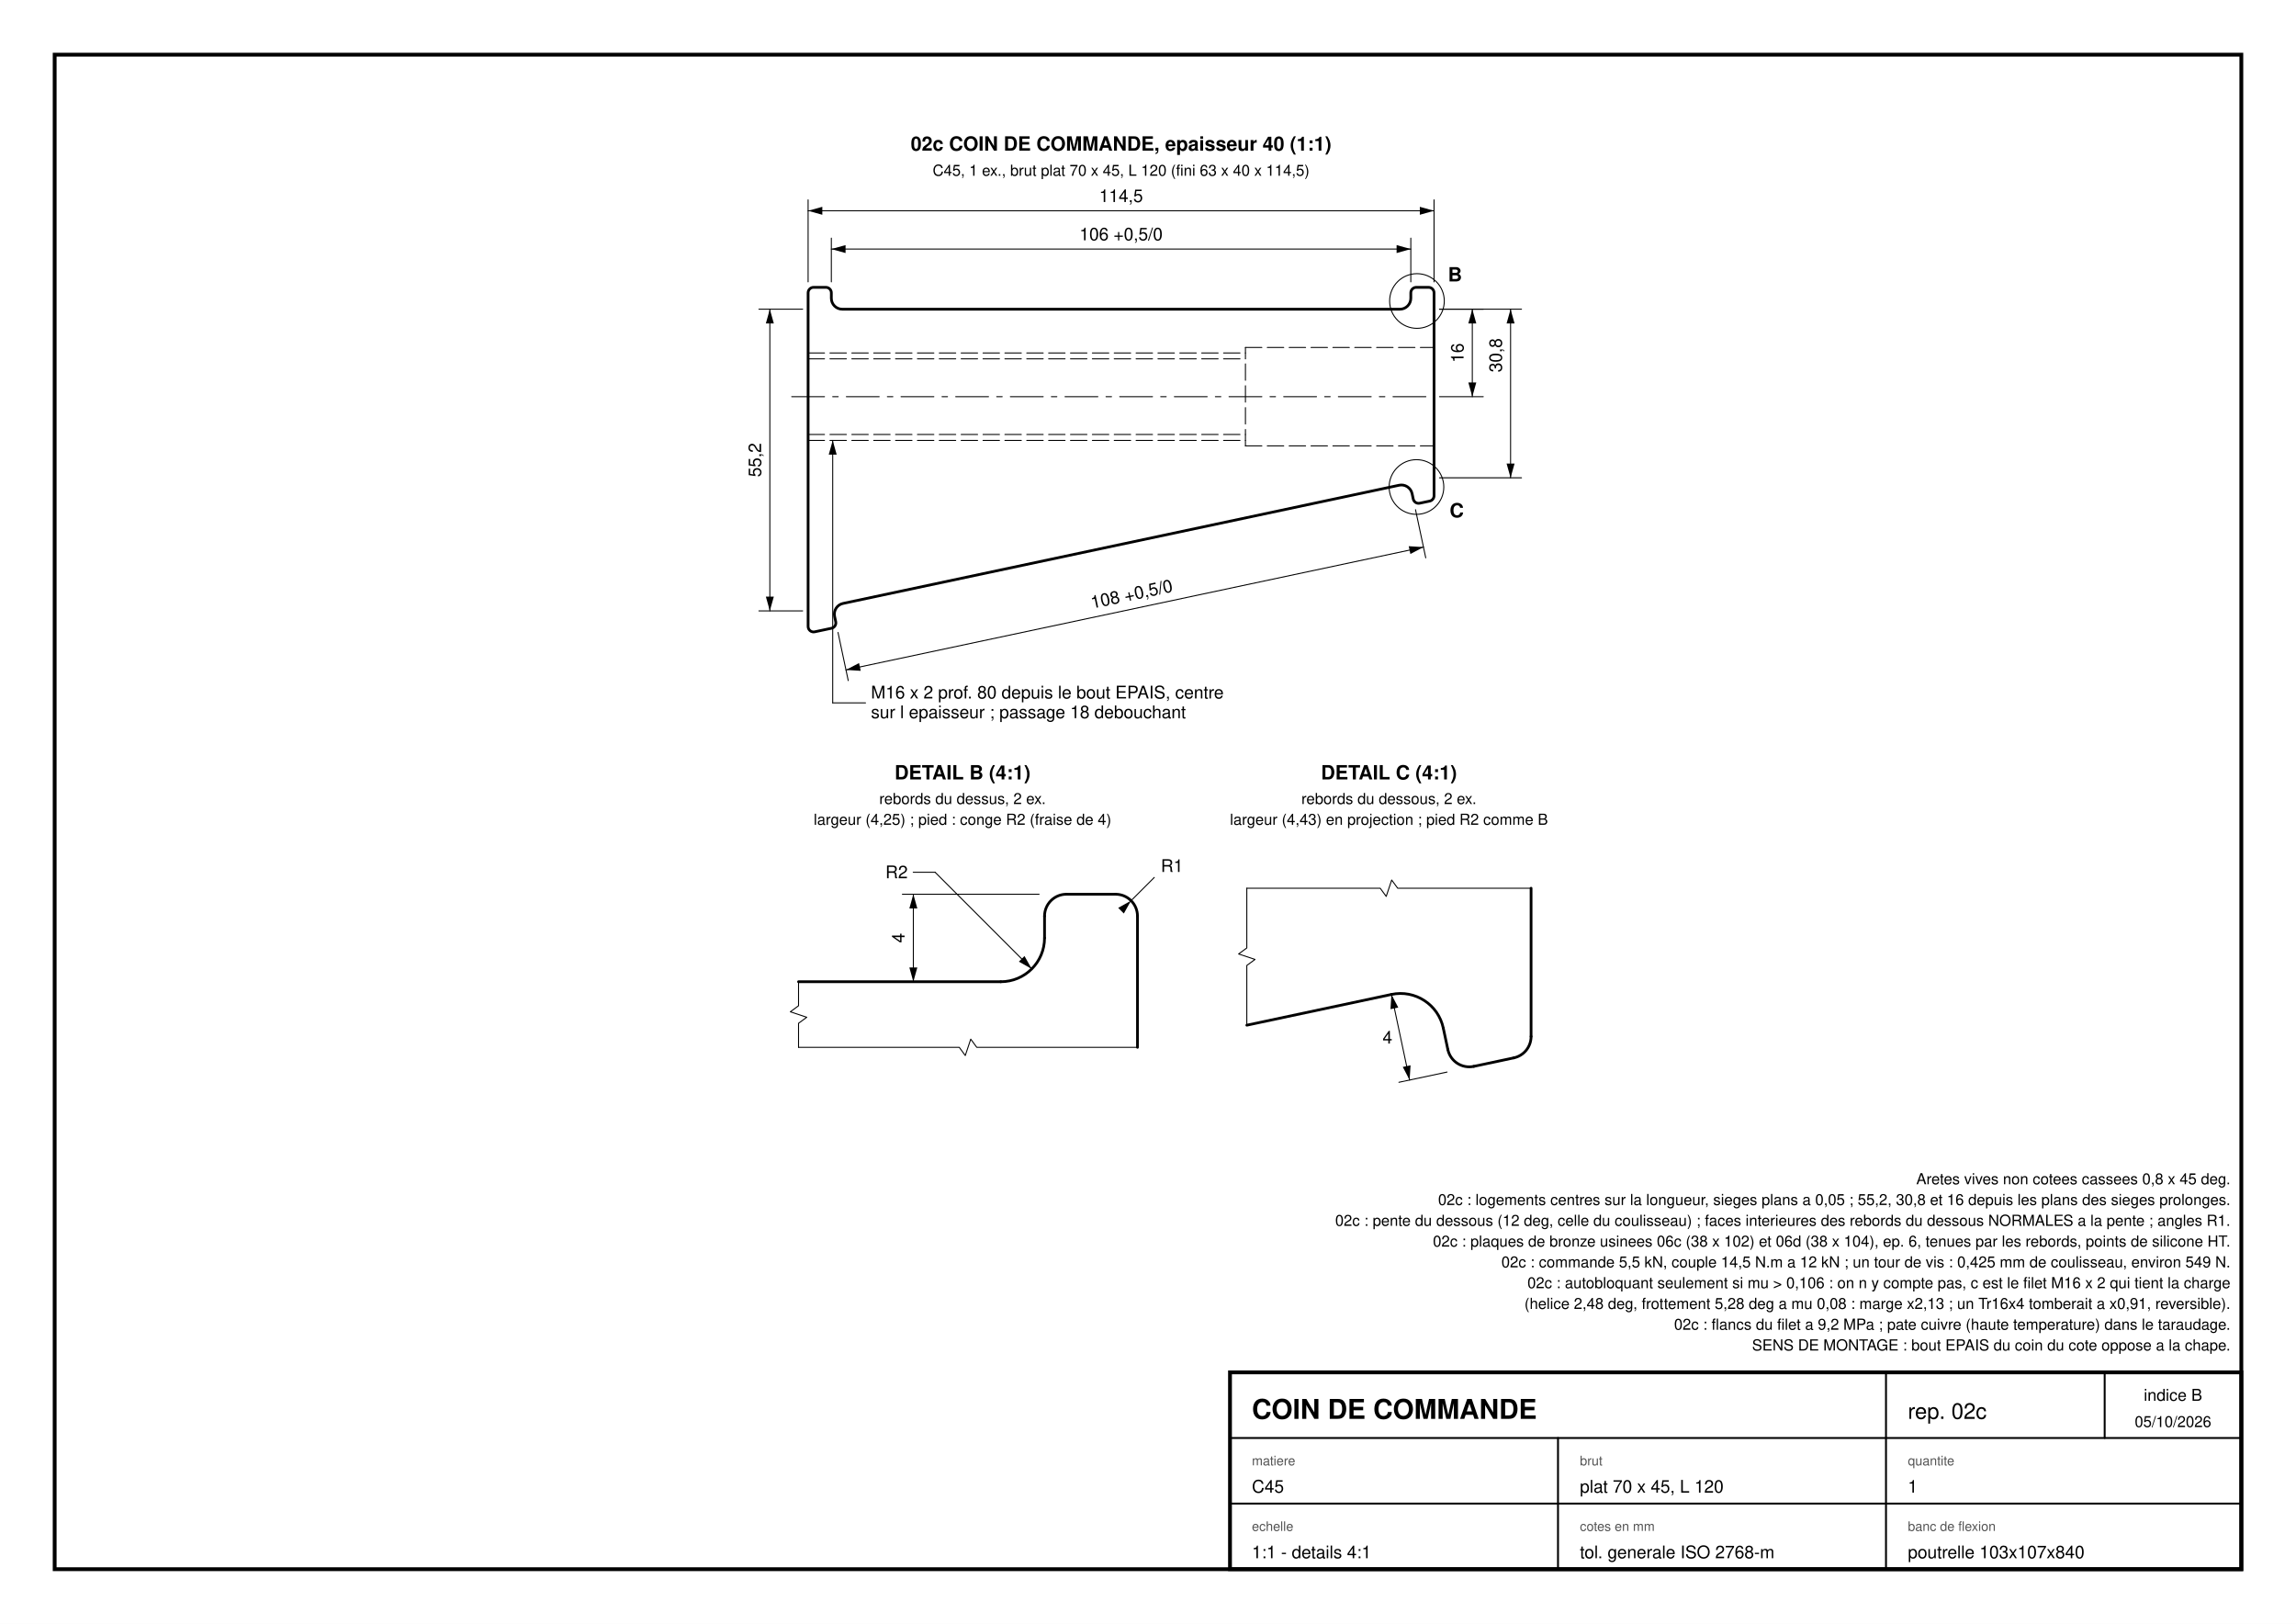
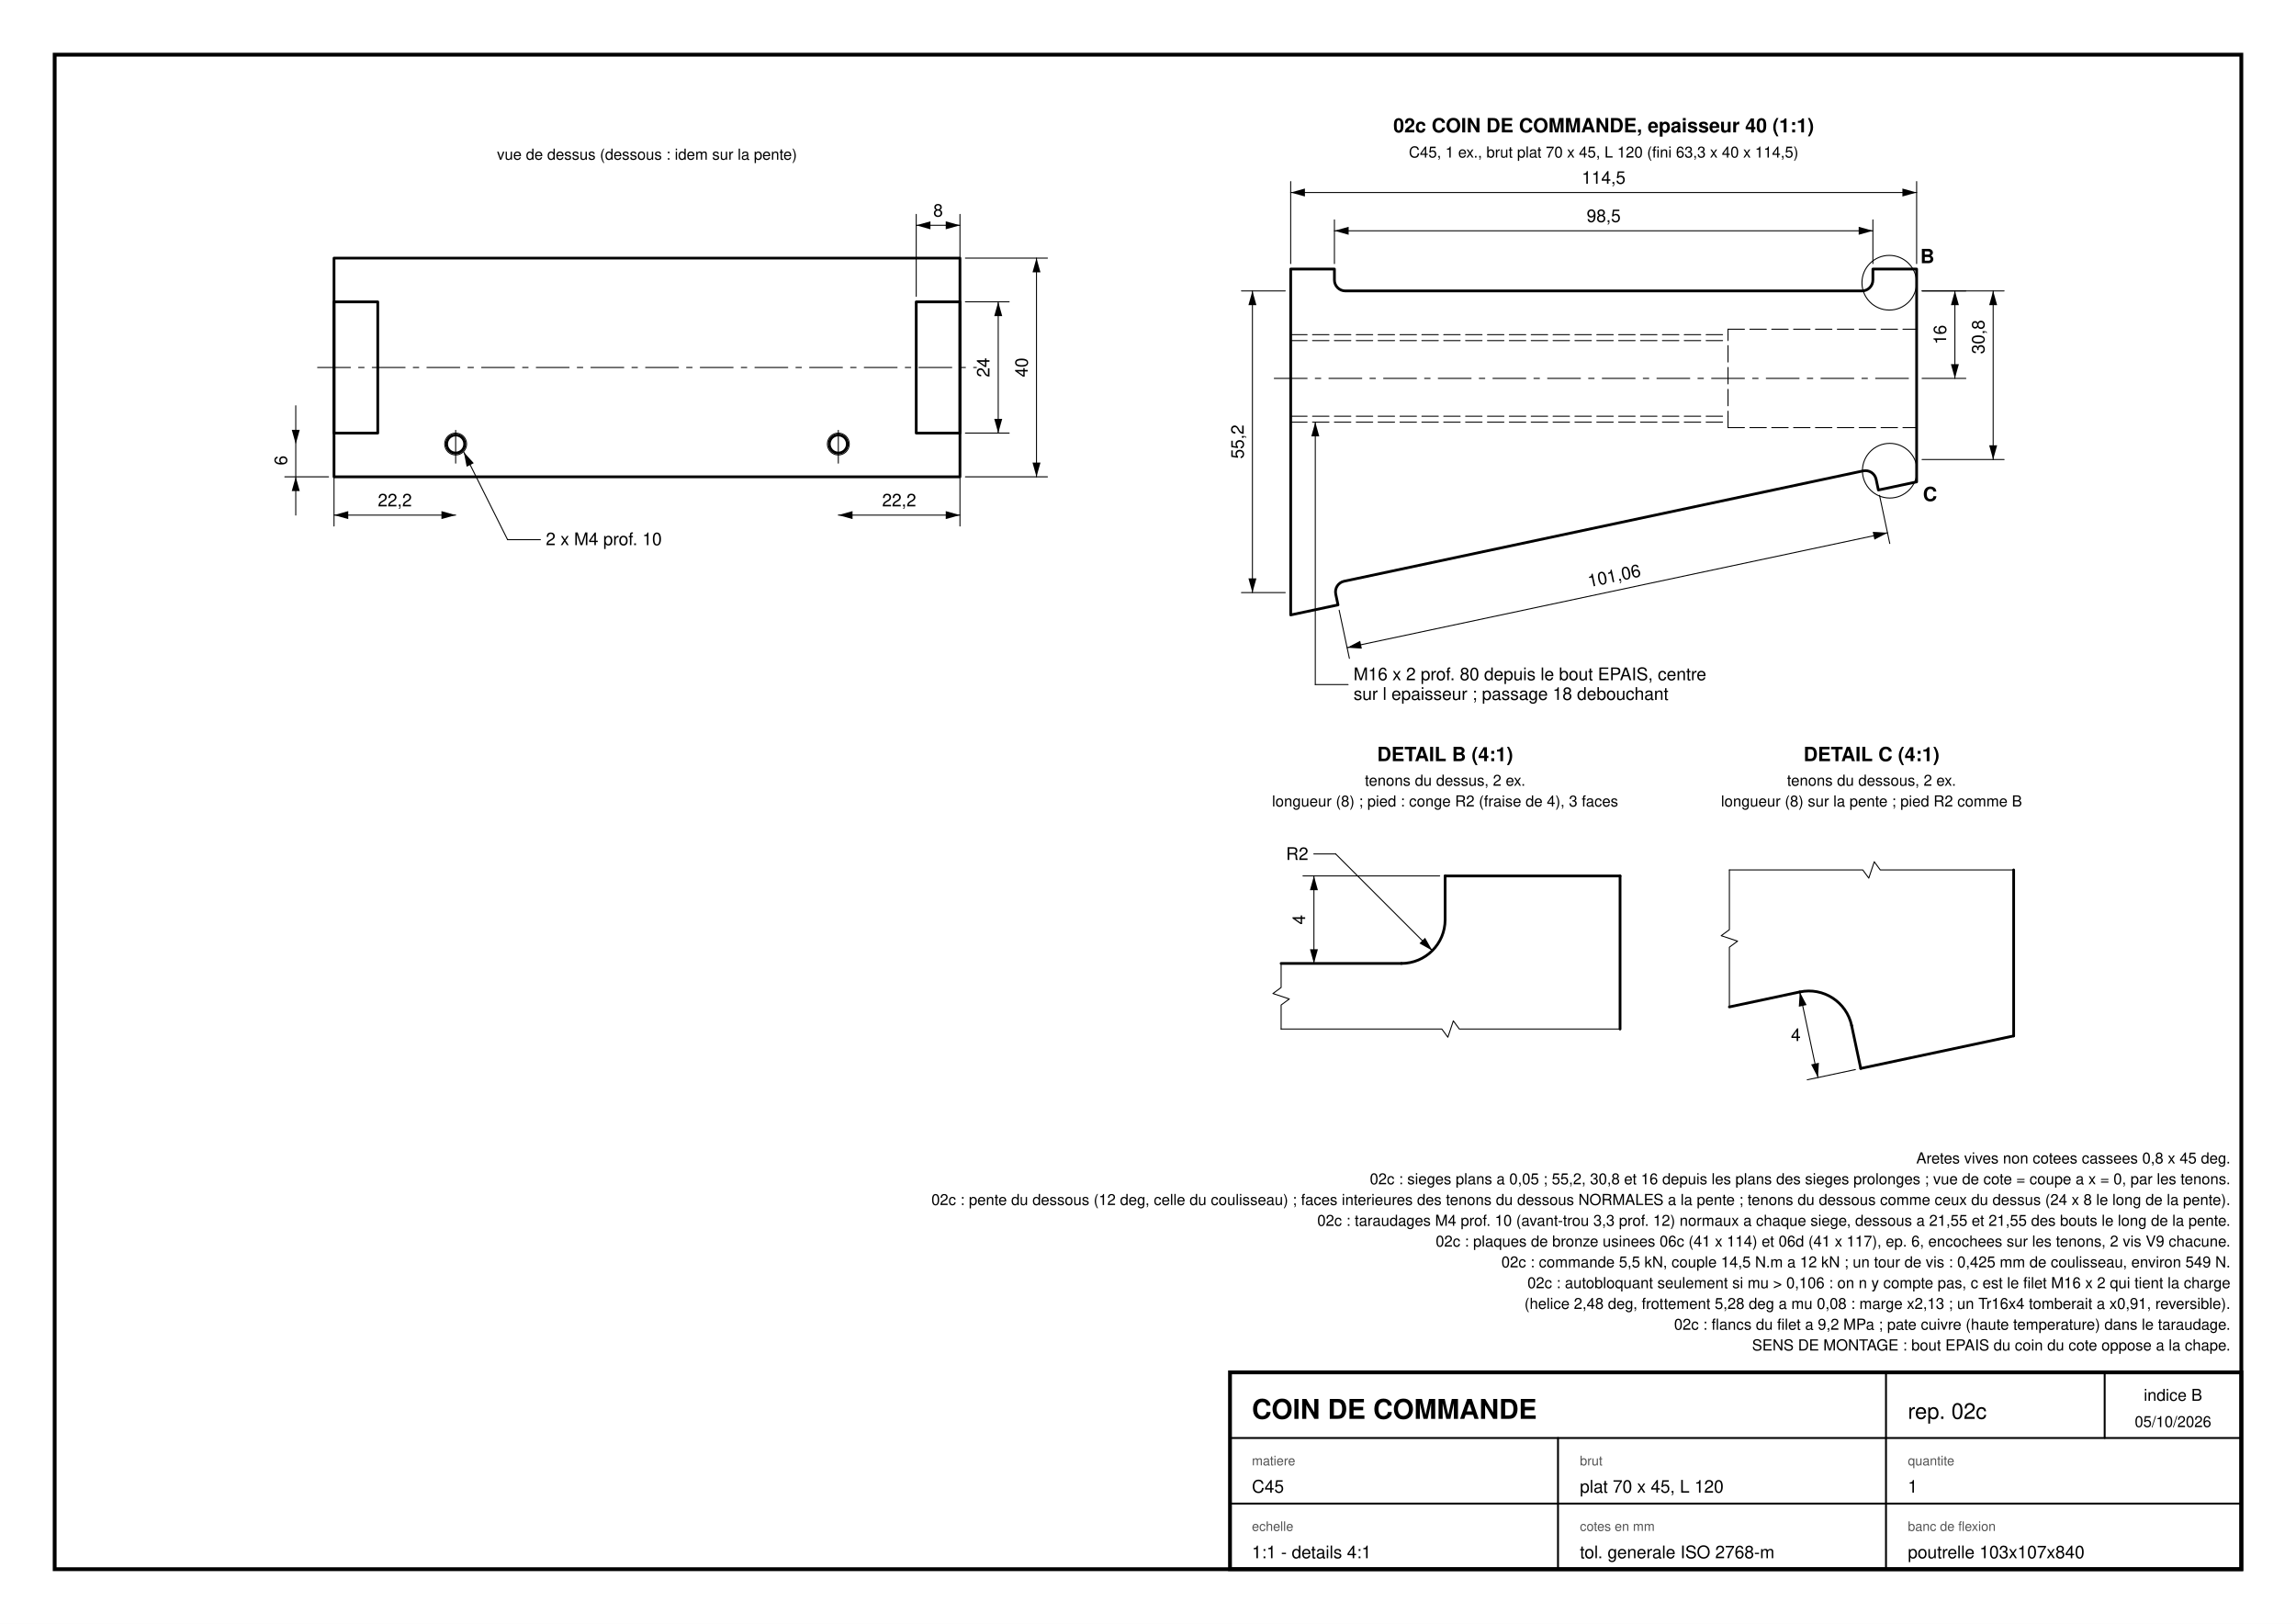
<svg xmlns="http://www.w3.org/2000/svg" width="420mm" height="297mm" viewBox="0 0 420 297">
  <rect width="420" height="297" fill="#fff" />
  <rect x="10.000" y="10.000" width="400.000" height="277.000" fill="none" stroke="#000" stroke-width="0.700" />
  <rect x="225.000" y="251.000" width="185.000" height="36.000" fill="none" stroke="#000" stroke-width="0.700" />
  <line x1="225.000" y1="263.000" x2="410.000" y2="263.000" stroke="#000" stroke-width="0.350" stroke-linecap="round" />
  <line x1="225.000" y1="275.000" x2="410.000" y2="275.000" stroke="#000" stroke-width="0.350" stroke-linecap="round" />
  <line x1="345.000" y1="251.000" x2="345.000" y2="263.000" stroke="#000" stroke-width="0.350" stroke-linecap="round" />
  <line x1="285.000" y1="263.000" x2="285.000" y2="287.000" stroke="#000" stroke-width="0.350" stroke-linecap="round" />
  <line x1="345.000" y1="263.000" x2="345.000" y2="287.000" stroke="#000" stroke-width="0.350" stroke-linecap="round" />
  <text x="229.000" y="259.500" font-family="Helvetica,Arial,sans-serif" font-size="5.00" fill="#000" text-anchor="start" font-weight="bold">COIN DE COMMANDE</text>
  <line x1="385.000" y1="251.000" x2="385.000" y2="263.000" stroke="#000" stroke-width="0.350" stroke-linecap="round" />
  <text x="397.500" y="256.200" font-family="Helvetica,Arial,sans-serif" font-size="3.00" fill="#000" text-anchor="middle" font-weight="normal">indice B</text>
  <text x="397.500" y="261.000" font-family="Helvetica,Arial,sans-serif" font-size="2.80" fill="#000" text-anchor="middle" font-weight="normal">05/10/2026</text>
  <text x="349.000" y="259.500" font-family="Helvetica,Arial,sans-serif" font-size="4.00" fill="#000" text-anchor="start" font-weight="normal">rep. 02c</text>
  <text x="229.000" y="268.000" font-family="Helvetica,Arial,sans-serif" font-size="2.40" fill="#555" text-anchor="start" font-weight="normal">matiere</text>
  <text x="229.000" y="273.000" font-family="Helvetica,Arial,sans-serif" font-size="3.20" fill="#000" text-anchor="start" font-weight="normal">C45</text>
  <text x="289.000" y="268.000" font-family="Helvetica,Arial,sans-serif" font-size="2.40" fill="#555" text-anchor="start" font-weight="normal">brut</text>
  <text x="289.000" y="273.000" font-family="Helvetica,Arial,sans-serif" font-size="3.20" fill="#000" text-anchor="start" font-weight="normal">plat 70 x 45, L 120</text>
  <text x="349.000" y="268.000" font-family="Helvetica,Arial,sans-serif" font-size="2.40" fill="#555" text-anchor="start" font-weight="normal">quantite</text>
  <text x="349.000" y="273.000" font-family="Helvetica,Arial,sans-serif" font-size="3.20" fill="#000" text-anchor="start" font-weight="normal">1</text>
  <text x="229.000" y="280.000" font-family="Helvetica,Arial,sans-serif" font-size="2.40" fill="#555" text-anchor="start" font-weight="normal">echelle</text>
  <text x="229.000" y="285.000" font-family="Helvetica,Arial,sans-serif" font-size="3.20" fill="#000" text-anchor="start" font-weight="normal">1:1  -  details 4:1</text>
  <text x="289.000" y="280.000" font-family="Helvetica,Arial,sans-serif" font-size="2.40" fill="#555" text-anchor="start" font-weight="normal">cotes en mm</text>
  <text x="289.000" y="285.000" font-family="Helvetica,Arial,sans-serif" font-size="3.20" fill="#000" text-anchor="start" font-weight="normal">tol. generale ISO 2768-m</text>
  <text x="349.000" y="280.000" font-family="Helvetica,Arial,sans-serif" font-size="2.40" fill="#555" text-anchor="start" font-weight="normal">banc de flexion</text>
  <text x="349.000" y="285.000" font-family="Helvetica,Arial,sans-serif" font-size="3.20" fill="#000" text-anchor="start" font-weight="normal">poutrelle 103x107x840</text>
  <text x="408.000" y="247.000" font-family="Helvetica,Arial,sans-serif" font-size="2.80" fill="#000" text-anchor="end" font-weight="normal">SENS DE MONTAGE : bout EPAIS du coin du cote oppose a la chape.</text>
  <text x="408.000" y="243.200" font-family="Helvetica,Arial,sans-serif" font-size="2.80" fill="#000" text-anchor="end" font-weight="normal">02c : flancs du filet a 9,2 MPa ; pate cuivre (haute temperature) dans le taraudage.</text>
  <text x="408.000" y="239.400" font-family="Helvetica,Arial,sans-serif" font-size="2.80" fill="#000" text-anchor="end" font-weight="normal">(helice 2,48 deg, frottement 5,28 deg a mu 0,08 : marge x2,13 ; un Tr16x4 tomberait a x0,91, reversible).</text>
  <text x="408.000" y="235.600" font-family="Helvetica,Arial,sans-serif" font-size="2.80" fill="#000" text-anchor="end" font-weight="normal">02c : autobloquant seulement si mu &gt; 0,106 : on n y compte pas, c est le filet M16 x 2 qui tient la charge</text>
  <text x="408.000" y="231.800" font-family="Helvetica,Arial,sans-serif" font-size="2.80" fill="#000" text-anchor="end" font-weight="normal">02c : commande 5,5 kN, couple 14,5 N.m a 12 kN ; un tour de vis : 0,425 mm de coulisseau, environ 549 N.</text>
-   <text x="408.000" y="228.000" font-family="Helvetica,Arial,sans-serif" font-size="2.80" fill="#000" text-anchor="end" font-weight="normal">02c : plaques de bronze usinees 06c (38 x 102) et 06d (38 x 104), ep. 6, tenues par les rebords, points de silicone HT.</text>
-   <text x="408.000" y="224.200" font-family="Helvetica,Arial,sans-serif" font-size="2.80" fill="#000" text-anchor="end" font-weight="normal">02c : pente du dessous (12 deg, celle du coulisseau) ; faces interieures des rebords du dessous NORMALES a la pente ; angles R1.</text>
-   <text x="408.000" y="220.400" font-family="Helvetica,Arial,sans-serif" font-size="2.80" fill="#000" text-anchor="end" font-weight="normal">02c : logements centres sur la longueur, sieges plans a 0,05 ; 55,2, 30,8 et 16 depuis les plans des sieges prolonges.</text>
-   <text x="408.000" y="216.600" font-family="Helvetica,Arial,sans-serif" font-size="2.80" fill="#000" text-anchor="end" font-weight="normal">Aretes vives non cotees cassees 0,8 x 45 deg.</text>
-   <text x="205.075" y="27.552" font-family="Helvetica,Arial,sans-serif" font-size="3.60" fill="#000" text-anchor="middle" font-weight="bold">02c  COIN DE COMMANDE, epaisseur 40  (1:1)</text>
-   <text x="205.075" y="32.152" font-family="Helvetica,Arial,sans-serif" font-size="2.80" fill="#000" text-anchor="middle" font-weight="normal">C45, 1 ex., brut plat 70 x 45, L 120 (fini 63 x 40 x 114,5)</text>
-   <path d="M 147.825 114.581 L 147.825 53.553 A 1 1 0 0 1 148.825 52.553 L 151.075 52.553 A 1 1 0 0 1 152.075 53.553 L 152.075 54.553 A 2 2 0 0 0 154.075 56.553 L 256.075 56.553 A 2 2 0 0 0 258.075 54.553 L 258.075 53.553 A 1 1 0 0 1 259.075 52.553 L 261.325 52.553 A 1 1 0 0 1 262.325 53.553 L 262.325 90.668 A 1 1 0 0 1 261.533 91.647 L 259.705 92.034 A 1 1 0 0 1 258.519 91.264 L 258.311 90.287 A 2 2 0 0 0 255.939 88.746 L 154.211 110.368 A 2 2 0 0 0 152.671 112.74 L 152.879 113.718 A 1 1 0 0 1 152.109 114.904 L 149.033 115.558 A 1 1 0 0 1 147.825 114.581 Z" fill="none" stroke="#000" stroke-width="0.500" stroke-linecap="round" stroke-linejoin="round" />
-   <path d="M 147.825 80.552 L 227.825 80.552" fill="none" stroke="#000" stroke-width="0.180" stroke-linecap="round" stroke-linejoin="round" stroke-dasharray="3 1" />
-   <path d="M 147.825 79.469 L 227.825 79.469" fill="none" stroke="#000" stroke-width="0.180" stroke-linecap="round" stroke-linejoin="round" stroke-dasharray="3 1" />
-   <path d="M 227.825 81.552 L 262.325 81.552" fill="none" stroke="#000" stroke-width="0.180" stroke-linecap="round" stroke-linejoin="round" stroke-dasharray="3 1" />
-   <path d="M 147.825 64.552 L 227.825 64.552" fill="none" stroke="#000" stroke-width="0.180" stroke-linecap="round" stroke-linejoin="round" stroke-dasharray="3 1" />
-   <path d="M 147.825 65.635 L 227.825 65.635" fill="none" stroke="#000" stroke-width="0.180" stroke-linecap="round" stroke-linejoin="round" stroke-dasharray="3 1" />
-   <path d="M 227.825 63.553 L 262.325 63.553" fill="none" stroke="#000" stroke-width="0.180" stroke-linecap="round" stroke-linejoin="round" stroke-dasharray="3 1" />
-   <path d="M 227.825 81.552 L 227.825 63.553" fill="none" stroke="#000" stroke-width="0.180" stroke-linecap="round" stroke-linejoin="round" stroke-dasharray="3 1" />
-   <line x1="144.825" y1="72.552" x2="262.325" y2="72.552" stroke="#000" stroke-width="0.180" stroke-linecap="round" stroke-dasharray="6 1.5 1 1.5" />
-   <line x1="152.075" y1="51.552" x2="152.075" y2="43.552" stroke="#000" stroke-width="0.180" stroke-linecap="round" />
-   <line x1="258.075" y1="51.552" x2="258.075" y2="43.552" stroke="#000" stroke-width="0.180" stroke-linecap="round" />
-   <line x1="152.075" y1="45.552" x2="258.075" y2="45.552" stroke="#000" stroke-width="0.180" stroke-linecap="round" />
-   <path d="M 152.075 45.553 L 154.675 46.281 L 154.675 44.825 Z" fill="#000" />
-   <path d="M 258.075 45.553 L 255.475 44.825 L 255.475 46.281 Z" fill="#000" />
-   <text x="205.075" y="43.952" font-family="Helvetica,Arial,sans-serif" font-size="3.20" fill="#000" text-anchor="middle" font-weight="normal">106 +0,5/0</text>
-   <line x1="147.825" y1="51.552" x2="147.825" y2="36.552" stroke="#000" stroke-width="0.180" stroke-linecap="round" />
-   <line x1="262.325" y1="51.552" x2="262.325" y2="36.552" stroke="#000" stroke-width="0.180" stroke-linecap="round" />
-   <line x1="147.825" y1="38.552" x2="262.325" y2="38.552" stroke="#000" stroke-width="0.180" stroke-linecap="round" />
-   <path d="M 147.825 38.553 L 150.425 39.281 L 150.425 37.825 Z" fill="#000" />
-   <path d="M 262.325 38.553 L 259.725 37.825 L 259.725 39.281 Z" fill="#000" />
-   <text x="205.075" y="36.952" font-family="Helvetica,Arial,sans-serif" font-size="3.20" fill="#000" text-anchor="middle" font-weight="normal">114,5</text>
-   <line x1="146.825" y1="111.727" x2="138.825" y2="111.727" stroke="#000" stroke-width="0.180" stroke-linecap="round" />
-   <line x1="146.825" y1="56.552" x2="138.825" y2="56.552" stroke="#000" stroke-width="0.180" stroke-linecap="round" />
-   <line x1="140.825" y1="111.727" x2="140.825" y2="56.552" stroke="#000" stroke-width="0.180" stroke-linecap="round" />
-   <path d="M 140.825 111.727 L 141.553 109.126 L 140.097 109.126 Z" fill="#000" />
-   <path d="M 140.825 56.553 L 140.097 59.153 L 141.553 59.153 Z" fill="#000" />
-   <text x="139.225" y="84.139" font-family="Helvetica,Arial,sans-serif" font-size="3.20" fill="#000" text-anchor="middle" font-weight="normal" transform="rotate(-90.00 139.225 84.139)">55,2</text>
-   <line x1="263.325" y1="72.552" x2="271.325" y2="72.552" stroke="#000" stroke-width="0.180" stroke-linecap="round" />
-   <line x1="263.325" y1="56.552" x2="271.325" y2="56.552" stroke="#000" stroke-width="0.180" stroke-linecap="round" />
-   <line x1="269.325" y1="72.552" x2="269.325" y2="56.552" stroke="#000" stroke-width="0.180" stroke-linecap="round" />
-   <path d="M 269.325 72.552 L 270.053 69.953 L 268.597 69.953 Z" fill="#000" />
-   <path d="M 269.325 56.553 L 268.597 59.153 L 270.053 59.153 Z" fill="#000" />
-   <text x="267.725" y="64.552" font-family="Helvetica,Arial,sans-serif" font-size="3.20" fill="#000" text-anchor="middle" font-weight="normal" transform="rotate(-90.00 267.725 64.552)">16</text>
-   <line x1="263.325" y1="87.388" x2="278.325" y2="87.388" stroke="#000" stroke-width="0.180" stroke-linecap="round" />
-   <line x1="263.325" y1="56.552" x2="278.325" y2="56.552" stroke="#000" stroke-width="0.180" stroke-linecap="round" />
-   <line x1="276.325" y1="87.388" x2="276.325" y2="56.552" stroke="#000" stroke-width="0.180" stroke-linecap="round" />
-   <path d="M 276.325 87.388 L 277.053 84.788 L 275.597 84.788 Z" fill="#000" />
-   <path d="M 276.325 56.553 L 275.597 59.153 L 277.053 59.153 Z" fill="#000" />
-   <text x="274.725" y="64.970" font-family="Helvetica,Arial,sans-serif" font-size="3.20" fill="#000" text-anchor="middle" font-weight="normal" transform="rotate(-90.00 274.725 64.970)">30,8</text>
-   <line x1="153.295" y1="115.675" x2="155.166" y2="124.478" stroke="#000" stroke-width="0.180" stroke-linecap="round" />
-   <line x1="258.935" y1="93.221" x2="260.806" y2="102.024" stroke="#000" stroke-width="0.180" stroke-linecap="round" />
-   <line x1="154.750" y1="122.522" x2="260.390" y2="100.067" stroke="#000" stroke-width="0.180" stroke-linecap="round" />
-   <path d="M 154.75 122.522 L 157.445 122.694 L 157.142 121.269 Z" fill="#000" />
-   <path d="M 260.39 100.067 L 257.695 99.897 L 257.998 101.32 Z" fill="#000" />
-   <text x="207.237" y="109.730" font-family="Helvetica,Arial,sans-serif" font-size="3.20" fill="#000" text-anchor="middle" font-weight="normal" transform="rotate(-12.00 207.237 109.730)">108 +0,5/0</text>
-   <line x1="152.325" y1="80.552" x2="152.325" y2="128.553" stroke="#000" stroke-width="0.180" stroke-linecap="round" />
-   <path d="M 152.325 80.552 L 151.597 83.153 L 153.053 83.153 Z" fill="#000" />
-   <line x1="152.325" y1="128.553" x2="158.325" y2="128.553" stroke="#000" stroke-width="0.180" stroke-linecap="round" />
-   <text x="159.325" y="127.752" font-family="Helvetica,Arial,sans-serif" font-size="3.20" fill="#000" text-anchor="start" font-weight="normal">M16 x 2 prof. 80 depuis le bout EPAIS, centre</text>
-   <text x="159.325" y="131.352" font-family="Helvetica,Arial,sans-serif" font-size="3.20" fill="#000" text-anchor="start" font-weight="normal">sur l epaisseur ; passage 18 debouchant</text>
-   <circle cx="259.200" cy="55.052" r="5.000" fill="none" stroke="#000" stroke-width="0.180" />
-   <text x="266.163" y="51.477" font-family="Helvetica,Arial,sans-serif" font-size="3.60" fill="#000" text-anchor="middle" font-weight="bold">B</text>
-   <circle cx="259.110" cy="89.072" r="5.000" fill="none" stroke="#000" stroke-width="0.180" />
-   <text x="266.471" y="94.621" font-family="Helvetica,Arial,sans-serif" font-size="3.60" fill="#000" text-anchor="middle" font-weight="bold">C</text>
-   <text x="176.075" y="142.553" font-family="Helvetica,Arial,sans-serif" font-size="3.60" fill="#000" text-anchor="middle" font-weight="bold">DETAIL B  (4:1)</text>
-   <text x="176.075" y="147.053" font-family="Helvetica,Arial,sans-serif" font-size="2.80" fill="#000" text-anchor="middle" font-weight="normal">rebords du dessus, 2 ex.</text>
-   <text x="176.075" y="150.853" font-family="Helvetica,Arial,sans-serif" font-size="2.80" fill="#000" text-anchor="middle" font-weight="normal">largeur (4,25) ; pied : conge R2 (fraise de 4)</text>
-   <path d="M 146.075 179.553 L 183.075 179.553" fill="none" stroke="#000" stroke-width="0.500" stroke-linecap="round" stroke-linejoin="round" />
-   <path d="M 183.075 179.553 A 8 8 0 0 0 191.075 171.553" fill="none" stroke="#000" stroke-width="0.500" stroke-linecap="round" stroke-linejoin="round" />
-   <path d="M 191.075 171.553 L 191.075 167.553" fill="none" stroke="#000" stroke-width="0.500" stroke-linecap="round" stroke-linejoin="round" />
-   <path d="M 191.075 167.553 A 4 4 0 0 1 195.075 163.553" fill="none" stroke="#000" stroke-width="0.500" stroke-linecap="round" stroke-linejoin="round" />
-   <path d="M 195.075 163.553 L 204.075 163.553" fill="none" stroke="#000" stroke-width="0.500" stroke-linecap="round" stroke-linejoin="round" />
-   <path d="M 204.075 163.553 A 4 4 0 0 1 208.075 167.553" fill="none" stroke="#000" stroke-width="0.500" stroke-linecap="round" stroke-linejoin="round" />
-   <path d="M 208.075 167.553 L 208.075 191.553" fill="none" stroke="#000" stroke-width="0.500" stroke-linecap="round" stroke-linejoin="round" />
-   <path d="M 146.075 179.553 L 146.075 183.952 L 144.575 185.053 L 147.575 186.053 L 146.075 187.152 L 146.075 191.553" fill="none" stroke="#000" stroke-width="0.180" stroke-linecap="round" stroke-linejoin="round" />
-   <path d="M 146.075 191.553 L 175.475 191.553 L 176.575 193.053 L 177.575 190.053 L 178.675 191.553 L 208.075 191.553" fill="none" stroke="#000" stroke-width="0.180" stroke-linecap="round" stroke-linejoin="round" />
-   <line x1="190.075" y1="163.553" x2="165.075" y2="163.553" stroke="#000" stroke-width="0.180" stroke-linecap="round" />
-   <line x1="167.075" y1="179.553" x2="167.075" y2="163.553" stroke="#000" stroke-width="0.180" stroke-linecap="round" />
-   <path d="M 167.075 179.553 L 167.803 176.952 L 166.347 176.952 Z" fill="#000" />
-   <path d="M 167.075 163.553 L 166.347 166.152 L 167.803 166.152 Z" fill="#000" />
-   <text x="165.475" y="171.553" font-family="Helvetica,Arial,sans-serif" font-size="3.20" fill="#000" text-anchor="middle" font-weight="normal" transform="rotate(-90.00 165.475 171.553)">4</text>
-   <line x1="188.732" y1="177.209" x2="171.054" y2="159.531" stroke="#000" stroke-width="0.180" stroke-linecap="round" />
-   <path d="M 188.732 177.209 L 187.408 174.856 L 186.379 175.885 Z" fill="#000" />
-   <line x1="171.054" y1="159.531" x2="167.054" y2="159.531" stroke="#000" stroke-width="0.180" stroke-linecap="round" />
-   <text x="166.054" y="160.632" font-family="Helvetica,Arial,sans-serif" font-size="3.20" fill="#000" text-anchor="end" font-weight="normal">R2</text>
-   <line x1="206.903" y1="164.724" x2="211.146" y2="160.481" stroke="#000" stroke-width="0.180" stroke-linecap="round" />
-   <path d="M 206.903 164.724 L 204.55 166.048 L 205.58 167.077 Z" fill="#000" />
-   <text x="212.346" y="159.481" font-family="Helvetica,Arial,sans-serif" font-size="3.20" fill="#000" text-anchor="start" font-weight="normal">R1</text>
-   <text x="254.075" y="142.553" font-family="Helvetica,Arial,sans-serif" font-size="3.60" fill="#000" text-anchor="middle" font-weight="bold">DETAIL C  (4:1)</text>
-   <text x="254.075" y="147.053" font-family="Helvetica,Arial,sans-serif" font-size="2.80" fill="#000" text-anchor="middle" font-weight="normal">rebords du dessous, 2 ex.</text>
-   <text x="254.075" y="150.853" font-family="Helvetica,Arial,sans-serif" font-size="2.80" fill="#000" text-anchor="middle" font-weight="normal">largeur (4,43) en projection ; pied R2 comme B</text>
-   <path d="M 280.075 162.452 L 280.075 189.57" fill="none" stroke="#000" stroke-width="0.500" stroke-linecap="round" stroke-linejoin="round" />
-   <path d="M 280.075 189.57 A 4 4 0 0 1 276.907 193.483" fill="none" stroke="#000" stroke-width="0.500" stroke-linecap="round" stroke-linejoin="round" />
-   <path d="M 276.907 193.483 L 269.594 195.036" fill="none" stroke="#000" stroke-width="0.500" stroke-linecap="round" stroke-linejoin="round" />
-   <path d="M 269.594 195.036 A 4 4 0 0 1 264.85 191.955" fill="none" stroke="#000" stroke-width="0.500" stroke-linecap="round" stroke-linejoin="round" />
-   <path d="M 264.85 191.955 L 264.018 188.043" fill="none" stroke="#000" stroke-width="0.500" stroke-linecap="round" stroke-linejoin="round" />
-   <path d="M 264.018 188.043 A 8 8 0 0 0 254.53 181.88" fill="none" stroke="#000" stroke-width="0.500" stroke-linecap="round" stroke-linejoin="round" />
-   <path d="M 254.53 181.88 L 228.075 187.505" fill="none" stroke="#000" stroke-width="0.500" stroke-linecap="round" stroke-linejoin="round" />
-   <path d="M 228.075 187.505 L 228.075 176.577 L 229.575 175.478 L 226.575 174.478 L 228.075 173.377 L 228.075 162.452" fill="none" stroke="#000" stroke-width="0.180" stroke-linecap="round" stroke-linejoin="round" />
-   <path d="M 228.075 162.452 L 252.475 162.452 L 253.575 163.952 L 254.575 160.952 L 255.675 162.452 L 280.075 162.452" fill="none" stroke="#000" stroke-width="0.180" stroke-linecap="round" stroke-linejoin="round" />
-   <line x1="264.703" y1="196.075" x2="255.900" y2="197.947" stroke="#000" stroke-width="0.180" stroke-linecap="round" />
-   <line x1="257.856" y1="197.531" x2="254.530" y2="181.880" stroke="#000" stroke-width="0.180" stroke-linecap="round" />
-   <path d="M 257.856 197.531 L 258.028 194.837 L 256.604 195.139 Z" fill="#000" />
-   <path d="M 254.53 181.88 L 254.358 184.575 L 255.782 184.272 Z" fill="#000" />
-   <text x="254.693" y="190.856" font-family="Helvetica,Arial,sans-serif" font-size="3.20" fill="#000" text-anchor="end" font-weight="normal">4</text>
+   <text x="408.000" y="228.000" font-family="Helvetica,Arial,sans-serif" font-size="2.80" fill="#000" text-anchor="end" font-weight="normal">02c : plaques de bronze usinees 06c (41 x 114) et 06d (41 x 117), ep. 6, encochees sur les tenons, 2 vis V9 chacune.</text>
+   <text x="408.000" y="224.200" font-family="Helvetica,Arial,sans-serif" font-size="2.80" fill="#000" text-anchor="end" font-weight="normal">02c : taraudages M4 prof. 10 (avant-trou 3,3 prof. 12) normaux a chaque siege, dessous a 21,55 et 21,55 des bouts le long de la pente.</text>
+   <text x="408.000" y="220.400" font-family="Helvetica,Arial,sans-serif" font-size="2.80" fill="#000" text-anchor="end" font-weight="normal">02c : pente du dessous (12 deg, celle du coulisseau) ; faces interieures des tenons du dessous NORMALES a la pente ; tenons du dessous comme ceux du dessus (24 x 8 le long de la pente).</text>
+   <text x="408.000" y="216.600" font-family="Helvetica,Arial,sans-serif" font-size="2.80" fill="#000" text-anchor="end" font-weight="normal">02c : sieges plans a 0,05 ; 55,2, 30,8 et 16 depuis les plans des sieges prolonges ; vue de cote = coupe a x = 0, par les tenons.</text>
+   <text x="408.000" y="212.800" font-family="Helvetica,Arial,sans-serif" font-size="2.80" fill="#000" text-anchor="end" font-weight="normal">Aretes vives non cotees cassees 0,8 x 45 deg.</text>
+   <text x="293.352" y="24.209" font-family="Helvetica,Arial,sans-serif" font-size="3.60" fill="#000" text-anchor="middle" font-weight="bold">02c  COIN DE COMMANDE, epaisseur 40  (1:1)</text>
+   <text x="293.352" y="28.809" font-family="Helvetica,Arial,sans-serif" font-size="2.80" fill="#000" text-anchor="middle" font-weight="normal">C45, 1 ex., brut plat 70 x 45, L 120 (fini 63,3 x 40 x 114,5)</text>
+   <path d="M 236.102 112.472 L 236.102 49.209 L 244.102 49.209 L 244.102 51.209 A 2 2 0 0 0 246.102 53.209 L 340.602 53.209 A 2 2 0 0 0 342.602 51.209 L 342.602 49.209 L 350.602 49.209 L 350.602 88.135 L 343.608 89.621 L 343.193 87.665 A 2 2 0 0 0 340.822 86.124 L 245.883 106.303 A 2 2 0 0 0 244.343 108.676 L 244.759 110.632 L 236.102 112.472 Z" fill="none" stroke="#000" stroke-width="0.500" stroke-linecap="round" stroke-linejoin="round" />
+   <path d="M 236.102 77.21 L 316.102 77.21" fill="none" stroke="#000" stroke-width="0.180" stroke-linecap="round" stroke-linejoin="round" stroke-dasharray="3 1" />
+   <path d="M 236.102 76.126 L 316.102 76.126" fill="none" stroke="#000" stroke-width="0.180" stroke-linecap="round" stroke-linejoin="round" stroke-dasharray="3 1" />
+   <path d="M 316.102 78.21 L 350.602 78.21" fill="none" stroke="#000" stroke-width="0.180" stroke-linecap="round" stroke-linejoin="round" stroke-dasharray="3 1" />
+   <path d="M 236.102 61.209 L 316.102 61.209" fill="none" stroke="#000" stroke-width="0.180" stroke-linecap="round" stroke-linejoin="round" stroke-dasharray="3 1" />
+   <path d="M 236.102 62.292 L 316.102 62.292" fill="none" stroke="#000" stroke-width="0.180" stroke-linecap="round" stroke-linejoin="round" stroke-dasharray="3 1" />
+   <path d="M 316.102 60.209 L 350.602 60.209" fill="none" stroke="#000" stroke-width="0.180" stroke-linecap="round" stroke-linejoin="round" stroke-dasharray="3 1" />
+   <path d="M 316.102 78.21 L 316.102 60.209" fill="none" stroke="#000" stroke-width="0.180" stroke-linecap="round" stroke-linejoin="round" stroke-dasharray="3 1" />
+   <line x1="233.102" y1="69.209" x2="350.602" y2="69.209" stroke="#000" stroke-width="0.180" stroke-linecap="round" stroke-dasharray="6 1.5 1 1.5" />
+   <line x1="244.102" y1="48.209" x2="244.102" y2="40.209" stroke="#000" stroke-width="0.180" stroke-linecap="round" />
+   <line x1="342.602" y1="48.209" x2="342.602" y2="40.209" stroke="#000" stroke-width="0.180" stroke-linecap="round" />
+   <line x1="244.102" y1="42.209" x2="342.602" y2="42.209" stroke="#000" stroke-width="0.180" stroke-linecap="round" />
+   <path d="M 244.102 42.209 L 246.703 42.938 L 246.703 41.481 Z" fill="#000" />
+   <path d="M 342.602 42.209 L 340.002 41.481 L 340.002 42.938 Z" fill="#000" />
+   <text x="293.352" y="40.609" font-family="Helvetica,Arial,sans-serif" font-size="3.20" fill="#000" text-anchor="middle" font-weight="normal">98,5</text>
+   <line x1="236.102" y1="48.209" x2="236.102" y2="33.209" stroke="#000" stroke-width="0.180" stroke-linecap="round" />
+   <line x1="350.602" y1="48.209" x2="350.602" y2="33.209" stroke="#000" stroke-width="0.180" stroke-linecap="round" />
+   <line x1="236.102" y1="35.209" x2="350.602" y2="35.209" stroke="#000" stroke-width="0.180" stroke-linecap="round" />
+   <path d="M 236.102 35.209 L 238.703 35.938 L 238.703 34.481 Z" fill="#000" />
+   <path d="M 350.602 35.209 L 348.002 34.481 L 348.002 35.938 Z" fill="#000" />
+   <text x="293.352" y="33.609" font-family="Helvetica,Arial,sans-serif" font-size="3.20" fill="#000" text-anchor="middle" font-weight="normal">114,5</text>
+   <line x1="235.102" y1="108.383" x2="227.102" y2="108.383" stroke="#000" stroke-width="0.180" stroke-linecap="round" />
+   <line x1="235.102" y1="53.209" x2="227.102" y2="53.209" stroke="#000" stroke-width="0.180" stroke-linecap="round" />
+   <line x1="229.102" y1="108.383" x2="229.102" y2="53.209" stroke="#000" stroke-width="0.180" stroke-linecap="round" />
+   <path d="M 229.102 108.383 L 229.831 105.783 L 228.374 105.783 Z" fill="#000" />
+   <path d="M 229.102 53.209 L 228.374 55.809 L 229.831 55.809 Z" fill="#000" />
+   <text x="227.502" y="80.796" font-family="Helvetica,Arial,sans-serif" font-size="3.20" fill="#000" text-anchor="middle" font-weight="normal" transform="rotate(-90.00 227.502 80.796)">55,2</text>
+   <line x1="351.602" y1="69.209" x2="359.602" y2="69.209" stroke="#000" stroke-width="0.180" stroke-linecap="round" />
+   <line x1="351.602" y1="53.209" x2="359.602" y2="53.209" stroke="#000" stroke-width="0.180" stroke-linecap="round" />
+   <line x1="357.602" y1="69.209" x2="357.602" y2="53.209" stroke="#000" stroke-width="0.180" stroke-linecap="round" />
+   <path d="M 357.602 69.21 L 358.331 66.609 L 356.875 66.609 Z" fill="#000" />
+   <path d="M 357.602 53.209 L 356.875 55.809 L 358.331 55.809 Z" fill="#000" />
+   <text x="356.002" y="61.209" font-family="Helvetica,Arial,sans-serif" font-size="3.20" fill="#000" text-anchor="middle" font-weight="normal" transform="rotate(-90.00 356.002 61.209)">16</text>
+   <line x1="351.602" y1="84.045" x2="366.602" y2="84.045" stroke="#000" stroke-width="0.180" stroke-linecap="round" />
+   <line x1="351.602" y1="53.209" x2="366.602" y2="53.209" stroke="#000" stroke-width="0.180" stroke-linecap="round" />
+   <line x1="364.602" y1="84.045" x2="364.602" y2="53.209" stroke="#000" stroke-width="0.180" stroke-linecap="round" />
+   <path d="M 364.602 84.046 L 365.331 81.445 L 363.875 81.445 Z" fill="#000" />
+   <path d="M 364.602 53.209 L 363.875 55.809 L 365.331 55.809 Z" fill="#000" />
+   <text x="363.002" y="61.627" font-family="Helvetica,Arial,sans-serif" font-size="3.20" fill="#000" text-anchor="middle" font-weight="normal" transform="rotate(-90.00 363.002 61.627)">30,8</text>
+   <line x1="244.968" y1="111.610" x2="246.838" y2="120.413" stroke="#000" stroke-width="0.180" stroke-linecap="round" />
+   <line x1="343.817" y1="90.599" x2="345.688" y2="99.402" stroke="#000" stroke-width="0.180" stroke-linecap="round" />
+   <line x1="246.422" y1="118.457" x2="345.273" y2="97.446" stroke="#000" stroke-width="0.180" stroke-linecap="round" />
+   <path d="M 246.422 118.457 L 249.117 118.629 L 248.814 117.204 Z" fill="#000" />
+   <path d="M 345.273 97.447 L 342.577 97.275 L 342.88 98.7 Z" fill="#000" />
+   <text x="295.514" y="106.386" font-family="Helvetica,Arial,sans-serif" font-size="3.20" fill="#000" text-anchor="middle" font-weight="normal" transform="rotate(-12.00 295.514 106.386)">101,06</text>
+   <line x1="240.602" y1="77.209" x2="240.602" y2="125.209" stroke="#000" stroke-width="0.180" stroke-linecap="round" />
+   <path d="M 240.602 77.21 L 239.874 79.809 L 241.331 79.809 Z" fill="#000" />
+   <line x1="240.602" y1="125.209" x2="246.602" y2="125.209" stroke="#000" stroke-width="0.180" stroke-linecap="round" />
+   <text x="247.602" y="124.409" font-family="Helvetica,Arial,sans-serif" font-size="3.20" fill="#000" text-anchor="start" font-weight="normal">M16 x 2 prof. 80 depuis le bout EPAIS, centre</text>
+   <text x="247.602" y="128.010" font-family="Helvetica,Arial,sans-serif" font-size="3.20" fill="#000" text-anchor="start" font-weight="normal">sur l epaisseur ; passage 18 debouchant</text>
+   <text x="118.352" y="29.209" font-family="Helvetica,Arial,sans-serif" font-size="2.80" fill="#000" text-anchor="middle" font-weight="normal">vue de dessus (dessous : idem sur la pente)</text>
+   <path d="M 61.102 87.21 L 175.602 87.21 L 175.602 47.209 L 61.102 47.209 Z" fill="none" stroke="#000" stroke-width="0.500" stroke-linecap="round" stroke-linejoin="round" />
+   <path d="M 61.102 79.21 L 69.103 79.21 L 69.103 55.209 L 61.102 55.209 Z" fill="none" stroke="#000" stroke-width="0.500" stroke-linecap="round" stroke-linejoin="round" />
+   <path d="M 167.602 79.21 L 175.602 79.21 L 175.602 55.209 L 167.602 55.209 Z" fill="none" stroke="#000" stroke-width="0.500" stroke-linecap="round" stroke-linejoin="round" />
+   <line x1="58.102" y1="67.209" x2="178.602" y2="67.209" stroke="#000" stroke-width="0.180" stroke-linecap="round" stroke-dasharray="6 1.5 1 1.5" />
+   <circle cx="83.352" cy="81.209" r="1.650" fill="none" stroke="#000" stroke-width="0.500" />
+   <circle cx="83.352" cy="81.209" r="2.000" fill="none" stroke="#000" stroke-width="0.180" />
+   <line x1="83.352" y1="84.709" x2="83.352" y2="77.709" stroke="#000" stroke-width="0.180" stroke-linecap="round" stroke-dasharray="6 1.5 1 1.5" />
+   <circle cx="153.352" cy="81.209" r="1.650" fill="none" stroke="#000" stroke-width="0.500" />
+   <circle cx="153.352" cy="81.209" r="2.000" fill="none" stroke="#000" stroke-width="0.180" />
+   <line x1="153.352" y1="84.709" x2="153.352" y2="77.709" stroke="#000" stroke-width="0.180" stroke-linecap="round" stroke-dasharray="6 1.5 1 1.5" />
+   <line x1="176.602" y1="79.209" x2="184.602" y2="79.209" stroke="#000" stroke-width="0.180" stroke-linecap="round" />
+   <line x1="176.602" y1="55.209" x2="184.602" y2="55.209" stroke="#000" stroke-width="0.180" stroke-linecap="round" />
+   <line x1="182.602" y1="79.209" x2="182.602" y2="55.209" stroke="#000" stroke-width="0.180" stroke-linecap="round" />
+   <path d="M 182.602 79.21 L 183.331 76.609 L 181.874 76.609 Z" fill="#000" />
+   <path d="M 182.602 55.209 L 181.874 57.809 L 183.331 57.809 Z" fill="#000" />
+   <text x="181.002" y="67.209" font-family="Helvetica,Arial,sans-serif" font-size="3.20" fill="#000" text-anchor="middle" font-weight="normal" transform="rotate(-90.00 181.002 67.209)">24</text>
+   <line x1="176.602" y1="87.209" x2="191.602" y2="87.209" stroke="#000" stroke-width="0.180" stroke-linecap="round" />
+   <line x1="176.602" y1="47.209" x2="191.602" y2="47.209" stroke="#000" stroke-width="0.180" stroke-linecap="round" />
+   <line x1="189.602" y1="87.209" x2="189.602" y2="47.209" stroke="#000" stroke-width="0.180" stroke-linecap="round" />
+   <path d="M 189.602 87.21 L 190.331 84.609 L 188.874 84.609 Z" fill="#000" />
+   <path d="M 189.602 47.209 L 188.874 49.809 L 190.331 49.809 Z" fill="#000" />
+   <text x="188.002" y="67.209" font-family="Helvetica,Arial,sans-serif" font-size="3.20" fill="#000" text-anchor="middle" font-weight="normal" transform="rotate(-90.00 188.002 67.209)">40</text>
+   <line x1="167.602" y1="54.209" x2="167.602" y2="39.209" stroke="#000" stroke-width="0.180" stroke-linecap="round" />
+   <line x1="175.602" y1="54.209" x2="175.602" y2="39.209" stroke="#000" stroke-width="0.180" stroke-linecap="round" />
+   <line x1="167.602" y1="41.209" x2="175.602" y2="41.209" stroke="#000" stroke-width="0.180" stroke-linecap="round" />
+   <path d="M 167.602 41.209 L 170.202 41.938 L 170.202 40.481 Z" fill="#000" />
+   <path d="M 175.602 41.209 L 173.002 40.481 L 173.002 41.938 Z" fill="#000" />
+   <text x="171.602" y="39.609" font-family="Helvetica,Arial,sans-serif" font-size="3.20" fill="#000" text-anchor="middle" font-weight="normal">8</text>
+   <line x1="61.102" y1="82.209" x2="61.102" y2="96.209" stroke="#000" stroke-width="0.180" stroke-linecap="round" />
+   <line x1="61.102" y1="94.209" x2="83.352" y2="94.209" stroke="#000" stroke-width="0.180" stroke-linecap="round" />
+   <path d="M 61.102 94.21 L 63.703 94.938 L 63.703 93.481 Z" fill="#000" />
+   <path d="M 83.353 94.21 L 80.752 93.481 L 80.752 94.938 Z" fill="#000" />
+   <text x="72.227" y="92.609" font-family="Helvetica,Arial,sans-serif" font-size="3.20" fill="#000" text-anchor="middle" font-weight="normal">22,2</text>
+   <line x1="175.602" y1="82.209" x2="175.602" y2="96.209" stroke="#000" stroke-width="0.180" stroke-linecap="round" />
+   <line x1="153.352" y1="94.209" x2="175.602" y2="94.209" stroke="#000" stroke-width="0.180" stroke-linecap="round" />
+   <path d="M 153.352 94.21 L 155.952 94.938 L 155.952 93.481 Z" fill="#000" />
+   <path d="M 175.602 94.21 L 173.002 93.481 L 173.002 94.938 Z" fill="#000" />
+   <text x="164.477" y="92.609" font-family="Helvetica,Arial,sans-serif" font-size="3.20" fill="#000" text-anchor="middle" font-weight="normal">22,2</text>
+   <line x1="60.102" y1="87.209" x2="52.102" y2="87.209" stroke="#000" stroke-width="0.180" stroke-linecap="round" />
+   <line x1="54.102" y1="94.209" x2="54.102" y2="74.209" stroke="#000" stroke-width="0.180" stroke-linecap="round" />
+   <path d="M 54.102 87.21 L 53.374 89.809 L 54.831 89.809 Z" fill="#000" />
+   <path d="M 54.102 81.21 L 54.831 78.609 L 53.374 78.609 Z" fill="#000" />
+   <text x="52.502" y="84.209" font-family="Helvetica,Arial,sans-serif" font-size="3.20" fill="#000" text-anchor="middle" font-weight="normal" transform="rotate(-90.00 52.502 84.209)">6</text>
+   <line x1="84.852" y1="82.709" x2="92.852" y2="98.709" stroke="#000" stroke-width="0.180" stroke-linecap="round" />
+   <path d="M 84.853 82.71 L 85.365 85.361 L 86.666 84.71 Z" fill="#000" />
+   <line x1="92.852" y1="98.709" x2="98.852" y2="98.709" stroke="#000" stroke-width="0.180" stroke-linecap="round" />
+   <text x="99.852" y="99.709" font-family="Helvetica,Arial,sans-serif" font-size="3.20" fill="#000" text-anchor="start" font-weight="normal">2 x M4 prof. 10</text>
+   <circle cx="345.602" cy="51.709" r="5.000" fill="none" stroke="#000" stroke-width="0.180" />
+   <text x="352.566" y="48.134" font-family="Helvetica,Arial,sans-serif" font-size="3.60" fill="#000" text-anchor="middle" font-weight="bold">B</text>
+   <circle cx="345.689" cy="86.089" r="5.000" fill="none" stroke="#000" stroke-width="0.180" />
+   <text x="353.052" y="91.639" font-family="Helvetica,Arial,sans-serif" font-size="3.60" fill="#000" text-anchor="middle" font-weight="bold">C</text>
+   <text x="264.352" y="139.209" font-family="Helvetica,Arial,sans-serif" font-size="3.60" fill="#000" text-anchor="middle" font-weight="bold">DETAIL B  (4:1)</text>
+   <text x="264.352" y="143.709" font-family="Helvetica,Arial,sans-serif" font-size="2.80" fill="#000" text-anchor="middle" font-weight="normal">tenons du dessus, 2 ex.</text>
+   <text x="264.352" y="147.510" font-family="Helvetica,Arial,sans-serif" font-size="2.80" fill="#000" text-anchor="middle" font-weight="normal">longueur (8) ; pied : conge R2 (fraise de 4), 3 faces</text>
+   <path d="M 234.352 176.209 L 256.352 176.209" fill="none" stroke="#000" stroke-width="0.500" stroke-linecap="round" stroke-linejoin="round" />
+   <path d="M 256.352 176.209 A 8 8 0 0 0 264.352 168.209" fill="none" stroke="#000" stroke-width="0.500" stroke-linecap="round" stroke-linejoin="round" />
+   <path d="M 264.352 168.209 L 264.352 160.209" fill="none" stroke="#000" stroke-width="0.500" stroke-linecap="round" stroke-linejoin="round" />
+   <path d="M 264.352 160.209 L 296.352 160.209" fill="none" stroke="#000" stroke-width="0.500" stroke-linecap="round" stroke-linejoin="round" />
+   <path d="M 296.352 160.209 L 296.352 188.209" fill="none" stroke="#000" stroke-width="0.500" stroke-linecap="round" stroke-linejoin="round" />
+   <path d="M 234.352 176.209 L 234.352 180.609 L 232.852 181.709 L 235.852 182.709 L 234.352 183.809 L 234.352 188.209" fill="none" stroke="#000" stroke-width="0.180" stroke-linecap="round" stroke-linejoin="round" />
+   <path d="M 234.352 188.209 L 263.752 188.209 L 264.852 189.709 L 265.852 186.709 L 266.952 188.209 L 296.352 188.209" fill="none" stroke="#000" stroke-width="0.180" stroke-linecap="round" stroke-linejoin="round" />
+   <line x1="263.352" y1="160.209" x2="238.352" y2="160.209" stroke="#000" stroke-width="0.180" stroke-linecap="round" />
+   <line x1="240.352" y1="176.209" x2="240.352" y2="160.209" stroke="#000" stroke-width="0.180" stroke-linecap="round" />
+   <path d="M 240.352 176.209 L 241.081 173.609 L 239.624 173.609 Z" fill="#000" />
+   <path d="M 240.352 160.209 L 239.624 162.809 L 241.081 162.809 Z" fill="#000" />
+   <text x="238.752" y="168.209" font-family="Helvetica,Arial,sans-serif" font-size="3.20" fill="#000" text-anchor="middle" font-weight="normal" transform="rotate(-90.00 238.752 168.209)">4</text>
+   <line x1="262.010" y1="173.867" x2="244.331" y2="156.189" stroke="#000" stroke-width="0.180" stroke-linecap="round" />
+   <path d="M 262.01 173.867 L 260.686 171.513 L 259.656 172.542 Z" fill="#000" />
+   <line x1="244.331" y1="156.189" x2="240.331" y2="156.189" stroke="#000" stroke-width="0.180" stroke-linecap="round" />
+   <text x="239.331" y="157.288" font-family="Helvetica,Arial,sans-serif" font-size="3.20" fill="#000" text-anchor="end" font-weight="normal">R2</text>
+   <text x="342.352" y="139.209" font-family="Helvetica,Arial,sans-serif" font-size="3.60" fill="#000" text-anchor="middle" font-weight="bold">DETAIL C  (4:1)</text>
+   <text x="342.352" y="143.709" font-family="Helvetica,Arial,sans-serif" font-size="2.80" fill="#000" text-anchor="middle" font-weight="normal">tenons du dessous, 2 ex.</text>
+   <text x="342.352" y="147.510" font-family="Helvetica,Arial,sans-serif" font-size="2.80" fill="#000" text-anchor="middle" font-weight="normal">longueur (8) sur la pente ; pied R2 comme B</text>
+   <path d="M 368.352 159.108 L 368.352 189.465" fill="none" stroke="#000" stroke-width="0.500" stroke-linecap="round" stroke-linejoin="round" />
+   <path d="M 368.352 189.465 L 340.379 195.411" fill="none" stroke="#000" stroke-width="0.500" stroke-linecap="round" stroke-linejoin="round" />
+   <path d="M 340.379 195.411 L 338.716 187.587" fill="none" stroke="#000" stroke-width="0.500" stroke-linecap="round" stroke-linejoin="round" />
+   <path d="M 338.716 187.587 A 8 8 0 0 0 329.226 181.424" fill="none" stroke="#000" stroke-width="0.500" stroke-linecap="round" stroke-linejoin="round" />
+   <path d="M 329.226 181.424 L 316.352 184.161" fill="none" stroke="#000" stroke-width="0.500" stroke-linecap="round" stroke-linejoin="round" />
+   <path d="M 316.352 184.161 L 316.352 173.234 L 317.852 172.135 L 314.852 171.135 L 316.352 170.034 L 316.352 159.108" fill="none" stroke="#000" stroke-width="0.180" stroke-linecap="round" stroke-linejoin="round" />
+   <path d="M 316.352 159.108 L 340.752 159.108 L 341.852 160.608 L 342.852 157.608 L 343.952 159.108 L 368.352 159.108" fill="none" stroke="#000" stroke-width="0.180" stroke-linecap="round" stroke-linejoin="round" />
+   <line x1="339.400" y1="195.619" x2="330.596" y2="197.490" stroke="#000" stroke-width="0.180" stroke-linecap="round" />
+   <line x1="332.553" y1="197.075" x2="329.226" y2="181.424" stroke="#000" stroke-width="0.180" stroke-linecap="round" />
+   <path d="M 332.553 197.075 L 332.725 194.38 L 331.3 194.683 Z" fill="#000" />
+   <path d="M 329.226 181.424 L 329.055 184.119 L 330.48 183.816 Z" fill="#000" />
+   <text x="329.389" y="190.399" font-family="Helvetica,Arial,sans-serif" font-size="3.20" fill="#000" text-anchor="end" font-weight="normal">4</text>
</svg>
